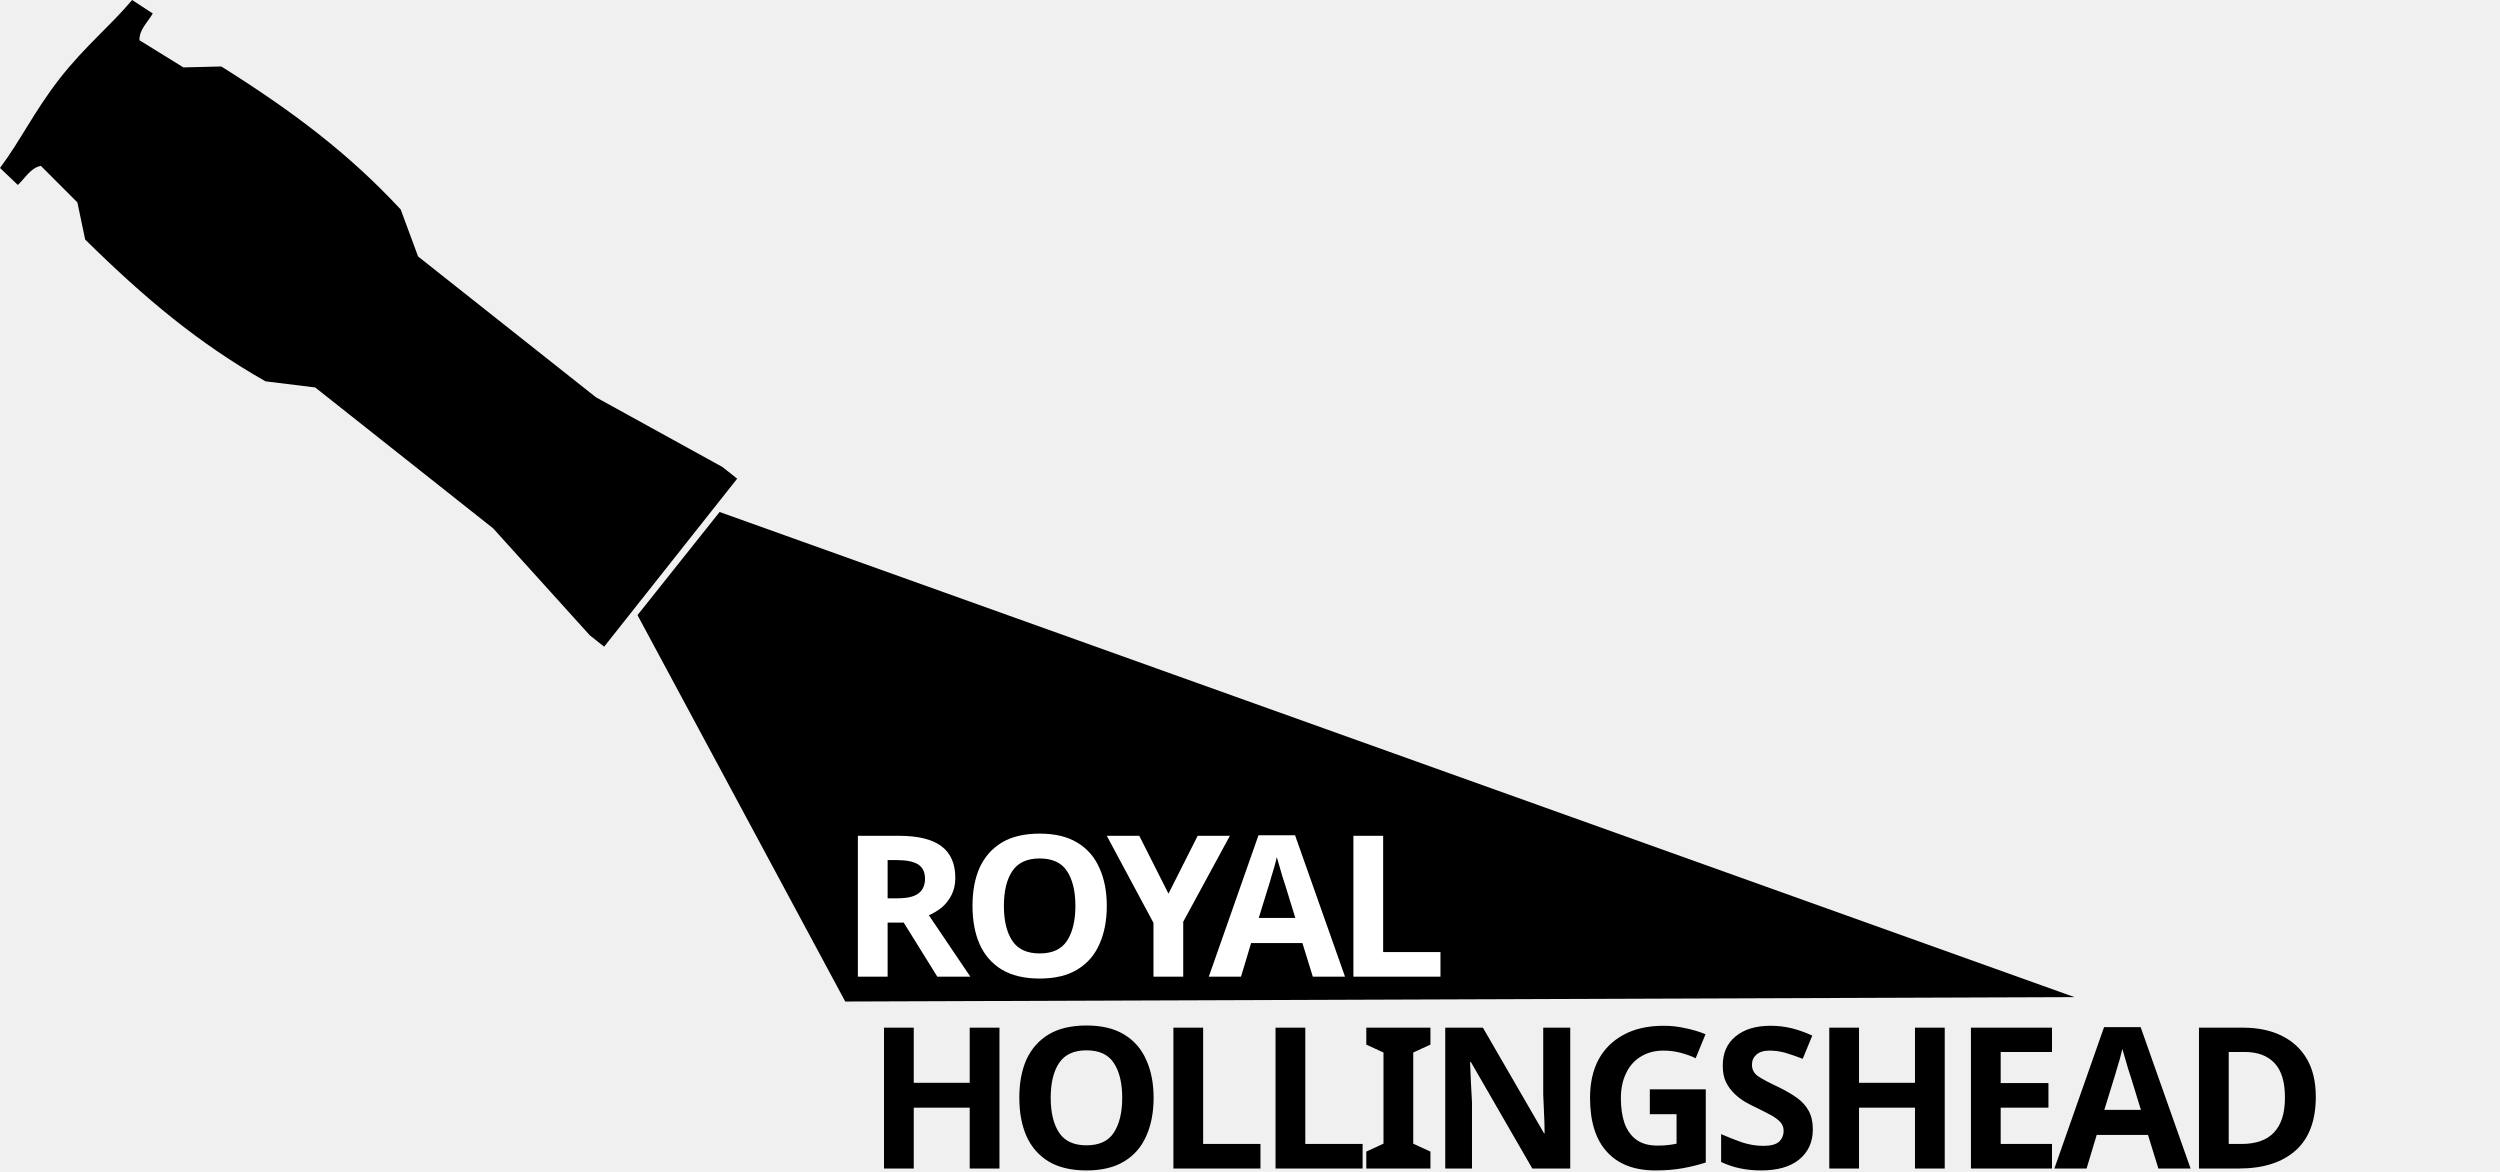
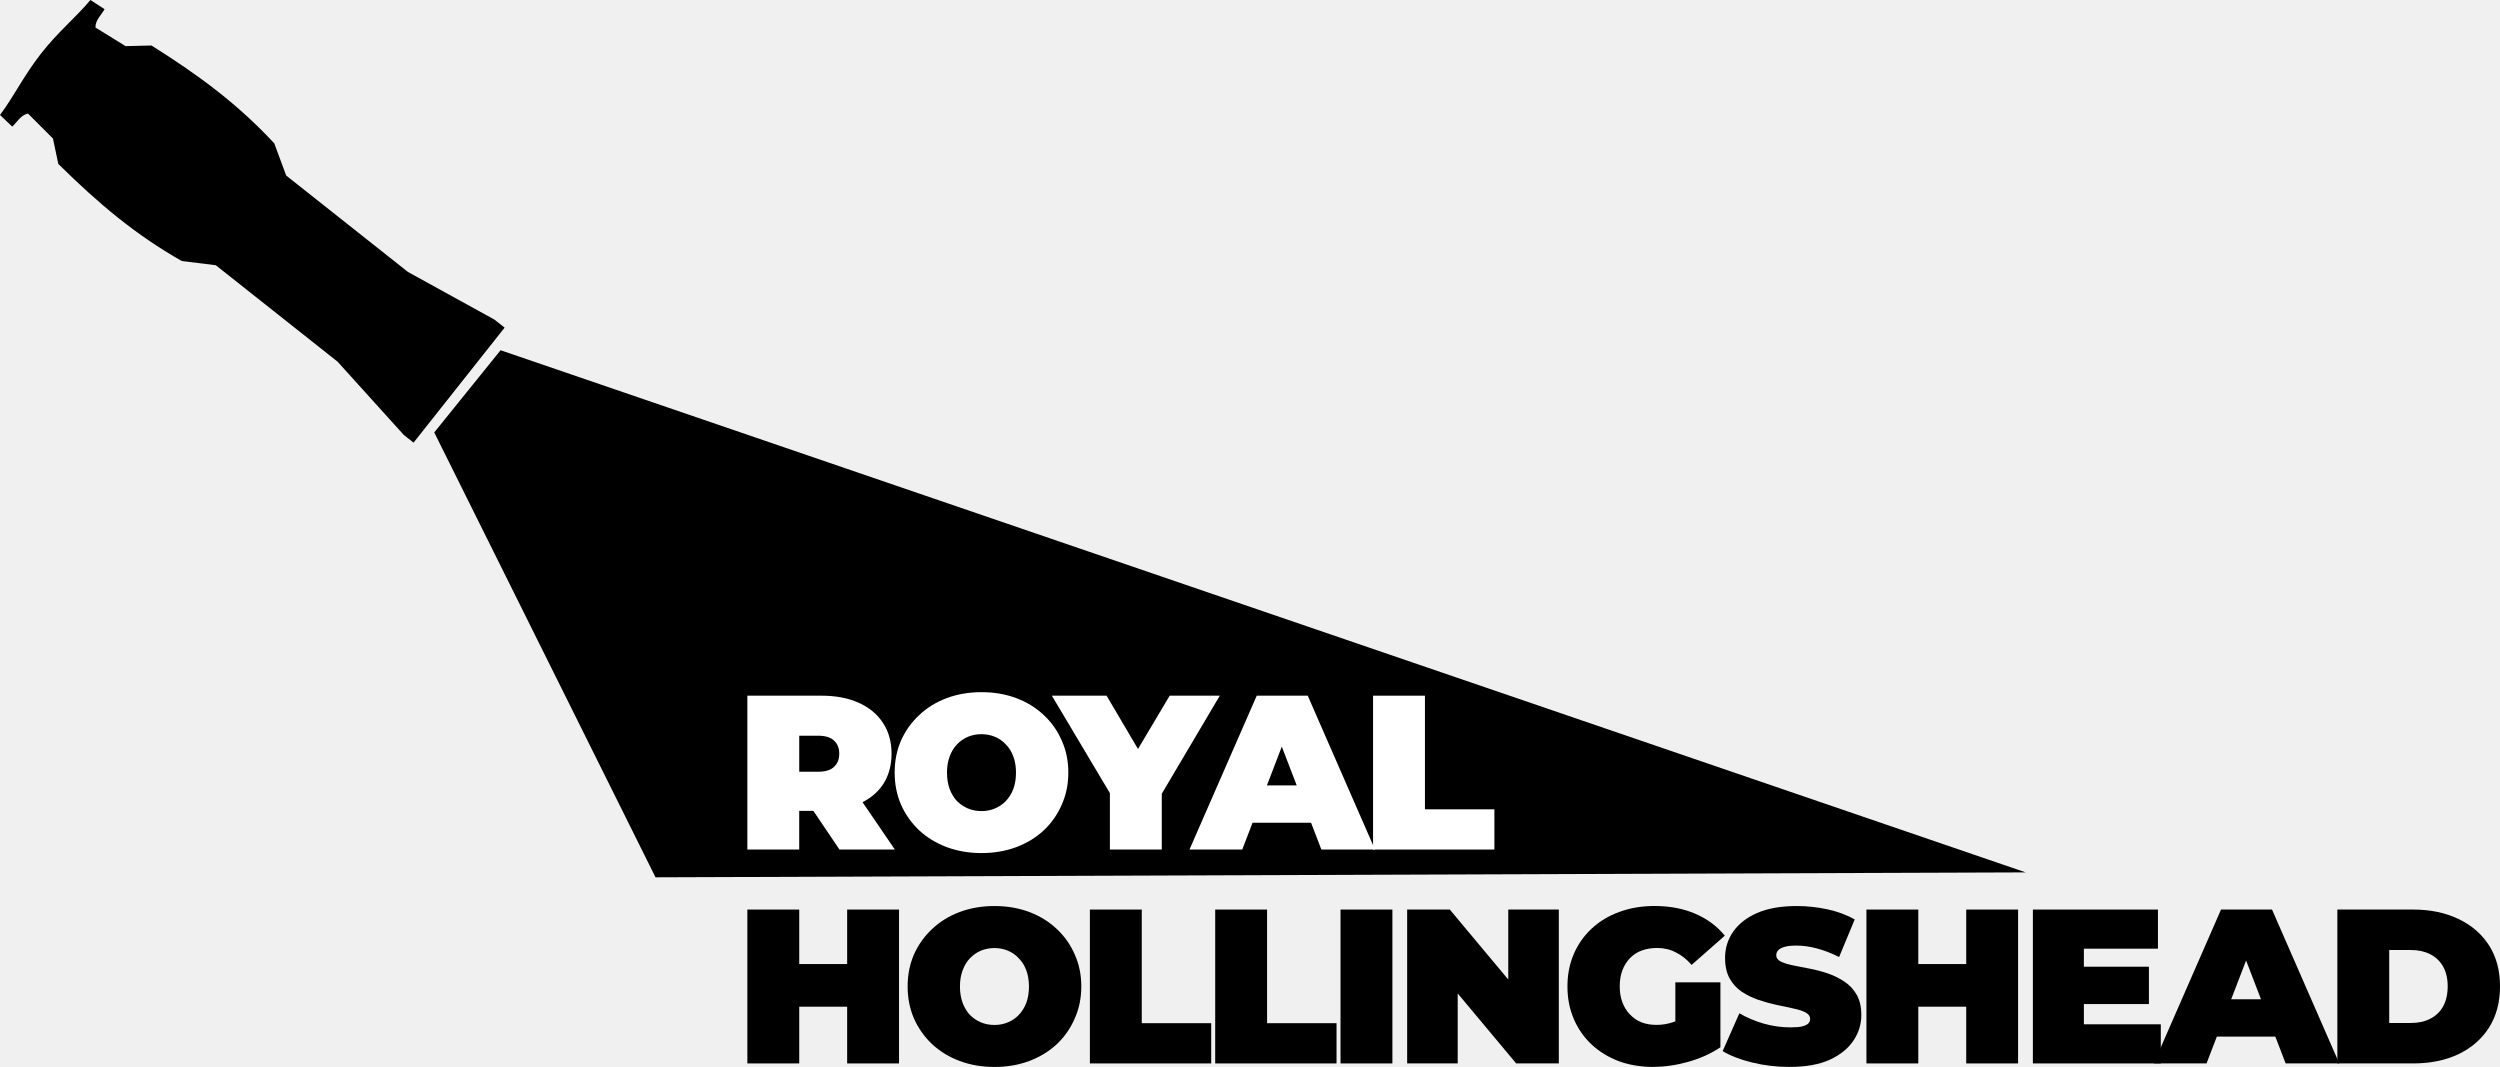
- <svg xmlns="http://www.w3.org/2000/svg" width="143.116mm" height="67.073mm" viewBox="0 0 143.116 67.073" version="1.1" id="svg5" xml:space="preserve">
+ <svg xmlns="http://www.w3.org/2000/svg" width="128.393mm" height="54.795mm" viewBox="0 0 128.393 54.795" version="1.1" id="svg5" xml:space="preserve">
  <defs id="defs2">
    <clipPath clipPathUnits="userSpaceOnUse" id="clipPath1291">
      <text xml:space="preserve" style="font-size:11.289px;font-family:Montserrat;-inkscape-font-specification:Montserrat;text-align:center;letter-spacing:-0.529px;word-spacing:0px;text-anchor:middle;fill:#000000;fill-opacity:1;stroke:none;stroke-width:2.5;stroke-linecap:round;stroke-linejoin:round;stroke-dasharray:none;stroke-opacity:1;paint-order:markers stroke fill" x="135.303" y="123.77" id="text1295">
        <tspan id="tspan1293" style="stroke-width:2.5" x="135.038" y="123.77">ROYAL HOLLINGSHEAD</tspan>
      </text>
    </clipPath>
    <clipPath clipPathUnits="userSpaceOnUse" id="clipPath1312">
      <text xml:space="preserve" style="font-size:11.289px;font-family:Montserrat;-inkscape-font-specification:Montserrat;text-align:center;letter-spacing:-0.529px;word-spacing:0px;text-anchor:middle;display:inline;fill:#000000;fill-opacity:1;stroke:none;stroke-width:2.5;stroke-linecap:round;stroke-linejoin:round;stroke-dasharray:none;stroke-opacity:1;paint-order:markers stroke fill" x="135.303" y="123.77" id="text1316">
        <tspan id="tspan1314" style="stroke-width:2.5" x="135.038" y="123.77">ROYAL HOLLINGSHEAD</tspan>
      </text>
    </clipPath>
-     <clipPath clipPathUnits="userSpaceOnUse" id="clipPath1621">
-       <path style="display:inline;fill:#000000;fill-opacity:1;stroke:none;stroke-width:2.5;stroke-linecap:round;stroke-linejoin:round;stroke-dasharray:none;stroke-opacity:1;paint-order:markers fill stroke" d="m 69.476,99.932 72.996,27.771 -65.803,0.253 -11.894,-22.121" id="path1623" />
-     </clipPath>
-     <clipPath clipPathUnits="userSpaceOnUse" id="clipPath1627">
-       <path style="display:inline;fill:#000000;fill-opacity:1;stroke:none;stroke-width:2.5;stroke-linecap:round;stroke-linejoin:round;stroke-dasharray:none;stroke-opacity:1;paint-order:markers fill stroke" d="m 69.476,99.932 72.996,27.771 77.075,4.3 4.395,-38.458" id="path1629" />
-     </clipPath>
  </defs>
-   <g id="layer4" style="display:none" transform="translate(-24.17357,-80.62936)">
+   <g id="layer4" style="display:none" transform="translate(-38.89639,-92.90684)">
    <rect style="fill:#000000;fill-opacity:1;stroke:none;stroke-width:2.5;stroke-linecap:round;stroke-linejoin:round;stroke-dasharray:none;stroke-opacity:1;paint-order:markers fill stroke" id="rect4161" width="302.301" height="371.208" x="-31.892" y="-30.888" ry="0" />
  </g>
-   <g id="g1578" style="display:none" transform="translate(-24.17357,-80.62936)">
+   <g id="g1578" style="display:none" transform="translate(-38.89639,-92.90684)">
    <path style="display:inline;fill:#000000;fill-opacity:1;stroke:none;stroke-width:0.906;stroke-linecap:round;stroke-linejoin:round;stroke-dasharray:none;stroke-opacity:1;paint-order:markers stroke fill" d="m 58.623,110.264 -0.881,-0.557 -6.157,-5.509 -10.978,-6.941 -2.867,-0.049 C 33.691,95.441 30.383,93.225 26.617,90.226 l -0.668,-2.065 -2.299,-1.86 c -0.576,0.175 -0.816,0.792 -1.196,1.225 l -1.118,-0.859 c 1.012,-1.702 1.573,-3.371 2.848,-5.436 1.286,-2.058 2.553,-3.28 3.657,-4.924 l 1.256,0.642 c -0.228,0.529 -0.683,1.01 -0.594,1.606 l 2.666,1.28 2.152,-0.282 c 4.323,2.117 7.744,4.156 11.076,7.055 l 1.273,2.57 10.978,6.941 7.617,3.2 0.914,0.578 -3.278,5.184 z" id="path1570" />
    <path style="display:inline;fill:#000000;fill-opacity:1;stroke:none;stroke-width:2.5;stroke-linecap:round;stroke-linejoin:round;stroke-dasharray:none;stroke-opacity:1;paint-order:markers fill stroke" d="M 64.001,102.486 190.524,128.098 69.884,127.956 60.632,107.92" id="path1572" />
    <path style="display:inline;fill:#ffffff;fill-opacity:1;stroke:none;stroke-width:2.5;stroke-linecap:round;stroke-linejoin:round;stroke-dasharray:none;stroke-opacity:1;paint-order:markers stroke fill" d="M 64.001,102.486 190.524,128.098 H 61.979 l -1.199,-20.048" id="path1574" clip-path="url(#clipPath1291)" transform="translate(9.55118,1.951642)" />
    <path style="display:inline;fill:#000000;fill-opacity:1;stroke:none;stroke-width:2.5;stroke-linecap:round;stroke-linejoin:round;stroke-dasharray:none;stroke-opacity:1;paint-order:markers stroke fill" d="m 64.001,102.486 126.523,25.611 14.992,-7.233 -1.199,-20.048" id="path1576" clip-path="url(#clipPath1312)" transform="translate(9.55118,1.951642)" />
  </g>
-   <g id="layer3" style="display:none" transform="translate(-24.17357,-80.62936)">
+   <g id="layer3" style="display:none" transform="translate(-38.89639,-92.90684)">
    <path style="display:inline;fill:#000000;fill-opacity:1;stroke:none;stroke-width:0.906;stroke-linecap:round;stroke-linejoin:round;stroke-dasharray:none;stroke-opacity:1;paint-order:markers stroke fill" d="m 58.958,169.343 -0.91,-0.509 -6.445,-5.169 -11.336,-6.34 -2.866,0.106 c -4.137,-1.546 -7.56,-3.581 -11.483,-6.372 l -0.778,-2.026 -2.396,-1.733 c -0.566,0.206 -0.772,0.835 -1.128,1.288 l -1.163,-0.798 c 0.919,-1.754 1.389,-3.451 2.551,-5.581 1.173,-2.124 2.372,-3.413 3.386,-5.114 l 1.288,0.573 c -0.199,0.54 -0.628,1.046 -0.507,1.636 l 2.731,1.134 2.134,-0.398 c 4.431,1.881 7.957,3.732 11.44,6.448 l 1.41,2.497 11.336,6.34 7.778,2.785 0.944,0.528 -2.994,5.353 z" id="path377" />
  </g>
-   <g id="g1603" style="display:none" transform="translate(-28.3589,-125.1615)">
-     <path style="display:inline;fill:#000000;fill-opacity:1;stroke:none;stroke-width:2.5;stroke-linecap:round;stroke-linejoin:round;stroke-dasharray:none;stroke-opacity:1;paint-order:markers fill stroke" d="M 69.476,99.932 142.471,127.704 76.668,127.956 64.775,105.836" id="path1597" />
-     <text xml:space="preserve" style="font-size:11.289px;font-family:Montserrat;-inkscape-font-specification:Montserrat;text-align:center;letter-spacing:-0.529px;word-spacing:0px;text-anchor:middle;display:inline;fill:#fefefe;fill-opacity:1;stroke:none;stroke-width:2.5;stroke-linecap:round;stroke-linejoin:round;stroke-dasharray:none;stroke-opacity:1;paint-order:markers stroke fill" x="144.854" y="125.722" id="text1617" clip-path="url(#clipPath1621)">
-       <tspan id="tspan1615" style="fill:#fefefe;fill-opacity:1;stroke-width:2.5" x="144.589" y="125.722">ROYAL HOLLINGSHEAD</tspan>
-     </text>
-     <text xml:space="preserve" style="font-size:11.289px;font-family:Montserrat;-inkscape-font-specification:Montserrat;text-align:center;letter-spacing:-0.529px;word-spacing:0px;text-anchor:middle;display:inline;fill:#000000;fill-opacity:1;stroke:none;stroke-width:2.5;stroke-linecap:round;stroke-linejoin:round;stroke-dasharray:none;stroke-opacity:1;paint-order:markers stroke fill" x="144.854" y="125.722" id="text1613" clip-path="url(#clipPath1627)">
-       <tspan id="tspan1611" style="stroke-width:2.5" x="144.589" y="125.722">ROYAL HOLLINGSHEAD</tspan>
-     </text>
-   </g>
-   <g id="g1647" style="display:inline" transform="translate(-28.28062,-70.62221)">
-     <path style="display:inline;fill:#000000;fill-opacity:1;stroke:none;stroke-width:0.906;stroke-linecap:round;stroke-linejoin:round;stroke-dasharray:none;stroke-opacity:1;paint-order:markers stroke fill" d="M 62.866,107.642 62.048,106.995 56.508,100.866 46.325,92.803 43.479,92.452 C 39.64,90.267 36.585,87.714 33.156,84.334 L 32.711,82.21 30.621,80.118 c -0.592,0.113 -0.895,0.701 -1.319,1.092 l -1.021,-0.973 c 1.186,-1.586 1.921,-3.186 3.406,-5.105 1.496,-1.91 2.885,-2.992 4.157,-4.51 l 1.181,0.771 c -0.283,0.502 -0.786,0.932 -0.76,1.534 l 2.516,1.554 2.17,-0.053 c 4.076,2.562 7.262,4.951 10.268,8.186 l 0.995,2.69 10.183,8.062 7.236,3.987 0.848,0.671 -3.807,4.809 z" id="path1631" />
-     <path style="display:inline;fill:#000000;fill-opacity:1;stroke:none;stroke-width:2.5;stroke-linecap:round;stroke-linejoin:round;stroke-dasharray:none;stroke-opacity:1;paint-order:markers fill stroke" d="M 69.476,99.932 147.037,127.704 76.668,127.956 64.775,105.836" id="path1633" />
+   <g id="g1647" style="display:none" transform="translate(-43.00344,-82.89969)">
+     <path style="display:inline;fill:#000000;fill-opacity:1;stroke:none;stroke-width:0.557;stroke-linecap:round;stroke-linejoin:round;stroke-dasharray:none;stroke-opacity:1;paint-order:markers stroke fill" d="m 64.242,105.633 -0.502,-0.397 -3.402,-3.764 -6.253,-4.951 -1.748,-0.216 c -2.357,-1.342 -4.234,-2.91 -6.339,-4.985 l -0.274,-1.304 -1.283,-1.285 c -0.363,0.069 -0.55,0.431 -0.81,0.67 l -0.627,-0.597 c 0.729,-0.974 1.18,-1.956 2.092,-3.135 0.919,-1.173 1.772,-1.837 2.553,-2.77 l 0.725,0.473 c -0.174,0.308 -0.483,0.573 -0.467,0.942 l 1.545,0.955 1.332,-0.033 c 2.503,1.573 4.459,3.04 6.306,5.027 l 0.611,1.652 6.253,4.951 4.444,2.448 0.521,0.412 -2.338,2.953 z" id="path1631" />
+     <path style="display:inline;fill:#000000;fill-opacity:1;stroke:none;stroke-width:2.5;stroke-linecap:round;stroke-linejoin:round;stroke-dasharray:none;stroke-opacity:1;paint-order:markers fill stroke" d="m 68.712,100.887 78.326,26.816 -70.369,0.253 -11.364,-22.848" id="path1633" />
    <text xml:space="preserve" style="font-size:11.289px;font-family:Montserrat;-inkscape-font-specification:Montserrat;text-align:center;letter-spacing:-0.529px;word-spacing:0px;text-anchor:middle;display:inline;fill:#ffffff;fill-opacity:1;stroke:none;stroke-width:2.5;stroke-linecap:round;stroke-linejoin:round;stroke-dasharray:none;stroke-opacity:1;paint-order:markers stroke fill" x="100.292" y="126.53" id="text1645">
      <tspan id="tspan1643" style="font-style:normal;font-variant:normal;font-weight:900;font-stretch:normal;font-family:Montserrat;-inkscape-font-specification:'Montserrat Heavy';fill:#ffffff;fill-opacity:1;stroke-width:2.5" x="100.028" y="126.53">ROYAL</tspan>
    </text>
    <text xml:space="preserve" style="font-size:11.289px;font-family:Montserrat;-inkscape-font-specification:Montserrat;text-align:center;letter-spacing:-0.529px;word-spacing:0px;text-anchor:middle;display:inline;fill:#000000;fill-opacity:1;stroke:none;stroke-width:2.5;stroke-linecap:round;stroke-linejoin:round;stroke-dasharray:none;stroke-opacity:1;paint-order:markers fill stroke" x="126.233" y="137.514" id="text1753">
      <tspan id="tspan1751" style="font-style:normal;font-variant:normal;font-weight:900;font-stretch:normal;font-family:Montserrat;-inkscape-font-specification:'Montserrat Heavy';fill:#000000;fill-opacity:1;stroke-width:2.5" x="125.969" y="137.514">HOLLINGSHEAD</tspan>
    </text>
  </g>
-   <g id="g4105" style="display:none" transform="translate(-28.3589,-125.1615)">
-     <path style="display:inline;fill:#000000;fill-opacity:1;stroke:none;stroke-width:2.5;stroke-linecap:round;stroke-linejoin:round;stroke-dasharray:none;stroke-opacity:1;paint-order:markers fill stroke" d="M 66.633,104.415 194.962,127.704 76.668,127.956 63.425,109.578" id="path4087" />
-     <text xml:space="preserve" style="font-size:11.289px;font-family:Montserrat;-inkscape-font-specification:Montserrat;text-align:center;letter-spacing:-0.529px;word-spacing:0px;text-anchor:middle;display:inline;fill:#ffffff;fill-opacity:1;stroke:none;stroke-width:2.5;stroke-linecap:round;stroke-linejoin:round;stroke-dasharray:none;stroke-opacity:1;paint-order:markers stroke fill" x="100.292" y="126.53" id="text4099">
-       <tspan id="tspan4097" style="font-style:normal;font-variant:normal;font-weight:900;font-stretch:normal;font-family:Montserrat;-inkscape-font-specification:'Montserrat Heavy';fill:#ffffff;fill-opacity:1;stroke-width:2.5" x="100.028" y="126.53">ROYAL</tspan>
-     </text>
+   <g id="g4105" style="display:none" transform="translate(-43.08172,-137.439)">
    <text xml:space="preserve" style="font-size:11.289px;font-family:Montserrat;-inkscape-font-specification:Montserrat;text-align:center;letter-spacing:-0.529px;word-spacing:0px;text-anchor:middle;fill:#000000;fill-opacity:1;stroke:none;stroke-width:2.5;stroke-linecap:round;stroke-linejoin:round;stroke-dasharray:none;stroke-opacity:1;paint-order:markers fill stroke" x="126.233" y="137.514" id="text4103">
      <tspan id="tspan4101" style="font-style:normal;font-variant:normal;font-weight:900;font-stretch:normal;font-family:Montserrat;-inkscape-font-specification:'Montserrat Heavy';fill:#000000;fill-opacity:1;stroke-width:2.5" x="125.969" y="137.514">HOLLINGSHEAD</tspan>
    </text>
  </g>
+   <g id="g333" style="display:inline" transform="translate(-43.00344,-82.89969)">
+     <path style="display:inline;fill:#000000;fill-opacity:1;stroke:none;stroke-width:0.557;stroke-linecap:round;stroke-linejoin:round;stroke-dasharray:none;stroke-opacity:1;paint-order:markers stroke fill" d="m 64.242,105.633 -0.502,-0.397 -3.402,-3.764 -6.253,-4.951 -1.748,-0.216 c -2.357,-1.342 -4.234,-2.91 -6.339,-4.985 l -0.274,-1.304 -1.283,-1.285 c -0.363,0.069 -0.55,0.431 -0.81,0.67 l -0.627,-0.597 c 0.729,-0.974 1.18,-1.956 2.092,-3.135 0.919,-1.173 1.772,-1.837 2.553,-2.77 l 0.725,0.473 c -0.174,0.308 -0.483,0.573 -0.467,0.942 l 1.545,0.955 1.332,-0.033 c 2.503,1.573 4.459,3.04 6.306,5.027 l 0.611,1.652 6.253,4.951 4.444,2.448 0.521,0.412 -2.338,2.953 z" id="path321" />
+     <path style="display:inline;fill:#000000;fill-opacity:1;stroke:none;stroke-width:2.5;stroke-linecap:round;stroke-linejoin:round;stroke-dasharray:none;stroke-opacity:1;paint-order:markers fill stroke" d="m 68.712,100.887 78.326,26.816 -70.369,0.253 -11.364,-22.848" id="path323" />
+     <g aria-label="ROYAL" id="text327" style="font-size:11.289px;font-family:Montserrat;-inkscape-font-specification:Montserrat;text-align:center;letter-spacing:-0.529px;word-spacing:0px;text-anchor:middle;display:inline;fill:#ffffff;stroke-width:2.5;stroke-linecap:round;stroke-linejoin:round;paint-order:markers stroke fill">
+       <path d="m 81.386,126.53 v -7.902 h 3.804 q 1.106,0 1.908,0.361 0.813,0.361 1.253,1.039 0.44,0.666 0.44,1.58 0,0.914 -0.44,1.58 -0.44,0.655 -1.253,1.005 -0.802,0.35 -1.908,0.35 h -2.326 l 1.185,-1.095 v 3.082 z m 4.73,0 -1.942,-2.879 h 2.822 l 1.964,2.879 z m -2.066,-2.788 -1.185,-1.208 h 2.156 q 0.553,0 0.813,-0.248 0.271,-0.248 0.271,-0.677 0,-0.429 -0.271,-0.677 -0.26,-0.248 -0.813,-0.248 h -2.156 l 1.185,-1.208 z" style="font-weight:900;-inkscape-font-specification:'Montserrat Heavy'" id="path335" />
+       <path d="m 93.41,126.711 q -0.96,0 -1.784,-0.305 -0.813,-0.305 -1.411,-0.858 -0.598,-0.564 -0.937,-1.321 -0.327,-0.756 -0.327,-1.648 0,-0.903 0.327,-1.648 0.339,-0.756 0.937,-1.31 0.598,-0.564 1.411,-0.869 0.824,-0.305 1.784,-0.305 0.971,0 1.784,0.305 0.813,0.305 1.411,0.869 0.598,0.553 0.926,1.31 0.339,0.745 0.339,1.648 0,0.892 -0.339,1.648 -0.327,0.756 -0.926,1.321 -0.598,0.553 -1.411,0.858 -0.813,0.305 -1.784,0.305 z m 0,-2.156 q 0.373,0 0.689,-0.135 0.327,-0.135 0.564,-0.384 0.248,-0.26 0.384,-0.621 0.135,-0.373 0.135,-0.835 0,-0.463 -0.135,-0.824 -0.135,-0.373 -0.384,-0.621 -0.237,-0.26 -0.564,-0.395 -0.316,-0.135 -0.689,-0.135 -0.373,0 -0.7,0.135 -0.316,0.135 -0.564,0.395 -0.237,0.248 -0.373,0.621 -0.135,0.361 -0.135,0.824 0,0.463 0.135,0.835 0.135,0.361 0.373,0.621 0.248,0.248 0.564,0.384 0.327,0.135 0.7,0.135 z" style="font-weight:900;-inkscape-font-specification:'Montserrat Heavy'" id="path337" />
+       <path d="m 100.004,126.53 v -3.466 l 0.61,1.592 -3.59,-6.028 h 2.811 l 2.427,4.12 h -1.637 l 2.45,-4.12 h 2.574 l -3.567,6.028 0.587,-1.592 v 3.466 z" style="font-weight:900;-inkscape-font-specification:'Montserrat Heavy'" id="path339" />
+       <path d="m 104.092,126.53 3.454,-7.902 h 2.619 l 3.454,7.902 h -2.754 l -2.551,-6.638 h 1.039 l -2.551,6.638 z m 2.055,-1.377 0.677,-1.919 h 3.635 l 0.677,1.919 z" style="font-weight:900;-inkscape-font-specification:'Montserrat Heavy'" id="path341" />
+       <path d="m 113.52,126.53 v -7.902 h 2.664 v 5.836 h 3.567 v 2.066 z" style="font-weight:900;-inkscape-font-specification:'Montserrat Heavy'" id="path343" />
+     </g>
+     <g aria-label="HOLLINGSHEAD" id="text331" style="font-size:11.289px;font-family:Montserrat;-inkscape-font-specification:Montserrat;text-align:center;letter-spacing:-0.529px;word-spacing:0px;text-anchor:middle;display:inline;stroke-width:2.5;stroke-linecap:round;stroke-linejoin:round;paint-order:markers fill stroke">
+       <path d="m 86.511,129.612 h 2.664 v 7.902 h -2.664 z m -2.461,7.902 H 81.386 v -7.902 h 2.664 z m 2.642,-2.913 h -2.822 v -2.19 h 2.822 z" style="font-weight:900;-inkscape-font-specification:'Montserrat Heavy'" id="path346" />
+       <path d="m 94.076,137.695 q -0.96,0 -1.784,-0.305 -0.813,-0.305 -1.411,-0.858 -0.598,-0.564 -0.937,-1.321 -0.327,-0.756 -0.327,-1.648 0,-0.903 0.327,-1.648 0.339,-0.756 0.937,-1.31 0.598,-0.564 1.411,-0.869 0.824,-0.305 1.784,-0.305 0.971,0 1.784,0.305 0.813,0.305 1.411,0.869 0.598,0.553 0.926,1.31 0.339,0.745 0.339,1.648 0,0.892 -0.339,1.648 -0.327,0.756 -0.926,1.321 -0.598,0.553 -1.411,0.858 -0.813,0.305 -1.784,0.305 z m 0,-2.156 q 0.373,0 0.689,-0.135 0.327,-0.135 0.564,-0.384 0.248,-0.26 0.384,-0.621 0.135,-0.373 0.135,-0.835 0,-0.463 -0.135,-0.824 -0.135,-0.373 -0.384,-0.621 -0.237,-0.26 -0.564,-0.395 -0.316,-0.135 -0.689,-0.135 -0.373,0 -0.7,0.135 -0.316,0.135 -0.564,0.395 -0.237,0.248 -0.373,0.621 -0.135,0.361 -0.135,0.824 0,0.463 0.135,0.835 0.135,0.361 0.373,0.621 0.248,0.248 0.564,0.384 0.327,0.135 0.7,0.135 z" style="font-weight:900;-inkscape-font-specification:'Montserrat Heavy'" id="path348" />
+       <path d="m 98.977,137.514 v -7.902 h 2.664 v 5.836 h 3.567 v 2.066 z" style="font-weight:900;-inkscape-font-specification:'Montserrat Heavy'" id="path350" />
+       <path d="m 105.413,137.514 v -7.902 h 2.664 v 5.836 h 3.567 v 2.066 z" style="font-weight:900;-inkscape-font-specification:'Montserrat Heavy'" id="path352" />
+       <path d="m 111.849,137.514 v -7.902 h 2.664 v 7.902 z" style="font-weight:900;-inkscape-font-specification:'Montserrat Heavy'" id="path354" />
+       <path d="m 115.271,137.514 v -7.902 h 2.19 l 4.019,4.809 h -1.016 v -4.809 h 2.596 v 7.902 h -2.19 l -4.019,-4.809 h 1.016 v 4.809 z" style="font-weight:900;-inkscape-font-specification:'Montserrat Heavy'" id="path356" />
+       <path d="m 127.916,137.695 q -0.96,0 -1.772,-0.294 -0.802,-0.305 -1.4,-0.858 -0.587,-0.553 -0.914,-1.31 -0.327,-0.756 -0.327,-1.671 0,-0.914 0.327,-1.671 0.327,-0.756 0.926,-1.31 0.598,-0.553 1.411,-0.847 0.824,-0.305 1.806,-0.305 1.174,0 2.088,0.395 0.926,0.395 1.524,1.129 l -1.705,1.501 q -0.373,-0.429 -0.813,-0.643 -0.429,-0.226 -0.96,-0.226 -0.44,0 -0.802,0.135 -0.35,0.135 -0.598,0.395 -0.248,0.26 -0.384,0.621 -0.135,0.361 -0.135,0.824 0,0.44 0.135,0.813 0.135,0.361 0.384,0.621 0.248,0.26 0.587,0.406 0.35,0.135 0.779,0.135 0.452,0 0.881,-0.147 0.429,-0.158 0.914,-0.531 l 1.49,1.829 q -0.722,0.485 -1.648,0.745 -0.926,0.26 -1.795,0.26 z m 1.129,-1.343 v -3.003 h 2.314 v 3.342 z" style="font-weight:900;-inkscape-font-specification:'Montserrat Heavy'" id="path358" />
+       <path d="m 134.917,137.695 q -0.993,0 -1.919,-0.226 -0.926,-0.226 -1.524,-0.587 l 0.858,-1.942 q 0.564,0.327 1.253,0.531 0.7,0.192 1.355,0.192 0.384,0 0.598,-0.045 0.226,-0.056 0.327,-0.147 0.102,-0.102 0.102,-0.237 0,-0.214 -0.237,-0.339 -0.237,-0.124 -0.632,-0.203 -0.384,-0.09 -0.847,-0.181 -0.463,-0.102 -0.937,-0.26 -0.463,-0.158 -0.858,-0.418 -0.384,-0.26 -0.621,-0.677 -0.237,-0.429 -0.237,-1.061 0,-0.734 0.406,-1.332 0.418,-0.61 1.23,-0.971 0.824,-0.361 2.043,-0.361 0.802,0 1.58,0.169 0.779,0.169 1.4,0.519 l -0.802,1.93 q -0.587,-0.294 -1.14,-0.44 -0.542,-0.147 -1.061,-0.147 -0.384,0 -0.61,0.068 -0.226,0.068 -0.327,0.181 -0.09,0.113 -0.09,0.248 0,0.203 0.237,0.327 0.237,0.113 0.621,0.192 0.395,0.079 0.858,0.169 0.474,0.09 0.937,0.248 0.463,0.158 0.847,0.418 0.395,0.26 0.632,0.677 0.237,0.418 0.237,1.039 0,0.722 -0.418,1.332 -0.406,0.598 -1.219,0.971 -0.813,0.361 -2.043,0.361 z" style="font-weight:900;-inkscape-font-specification:'Montserrat Heavy'" id="path360" />
+       <path d="m 143.983,129.612 h 2.664 v 7.902 h -2.664 z m -2.461,7.902 h -2.664 v -7.902 h 2.664 z m 2.642,-2.913 h -2.822 v -2.19 h 2.822 z" style="font-weight:900;-inkscape-font-specification:'Montserrat Heavy'" id="path362" />
+       <path d="m 149.844,132.547 h 3.522 v 1.919 h -3.522 z m 0.181,2.958 h 3.951 v 2.009 h -6.57 v -7.902 h 6.423 v 2.009 h -3.804 z" style="font-weight:900;-inkscape-font-specification:'Montserrat Heavy'" id="path364" />
+       <path d="m 153.615,137.514 3.454,-7.902 h 2.619 l 3.454,7.902 h -2.754 l -2.551,-6.638 h 1.039 l -2.551,6.638 z m 2.055,-1.377 0.677,-1.919 h 3.635 l 0.677,1.919 z" style="font-weight:900;-inkscape-font-specification:'Montserrat Heavy'" id="path366" />
+       <path d="m 163.043,137.514 v -7.902 h 3.895 q 1.321,0 2.326,0.485 1.005,0.474 1.569,1.355 0.564,0.881 0.564,2.1 0,1.23 -0.564,2.122 -0.564,0.881 -1.569,1.366 -1.005,0.474 -2.326,0.474 z m 2.664,-2.077 h 1.118 q 0.564,0 0.982,-0.214 0.429,-0.214 0.666,-0.632 0.237,-0.429 0.237,-1.039 0,-0.598 -0.237,-1.016 -0.237,-0.418 -0.666,-0.632 -0.418,-0.214 -0.982,-0.214 h -1.118 z" style="font-weight:900;-inkscape-font-specification:'Montserrat Heavy'" id="path368" />
+     </g>
+   </g>
</svg>
